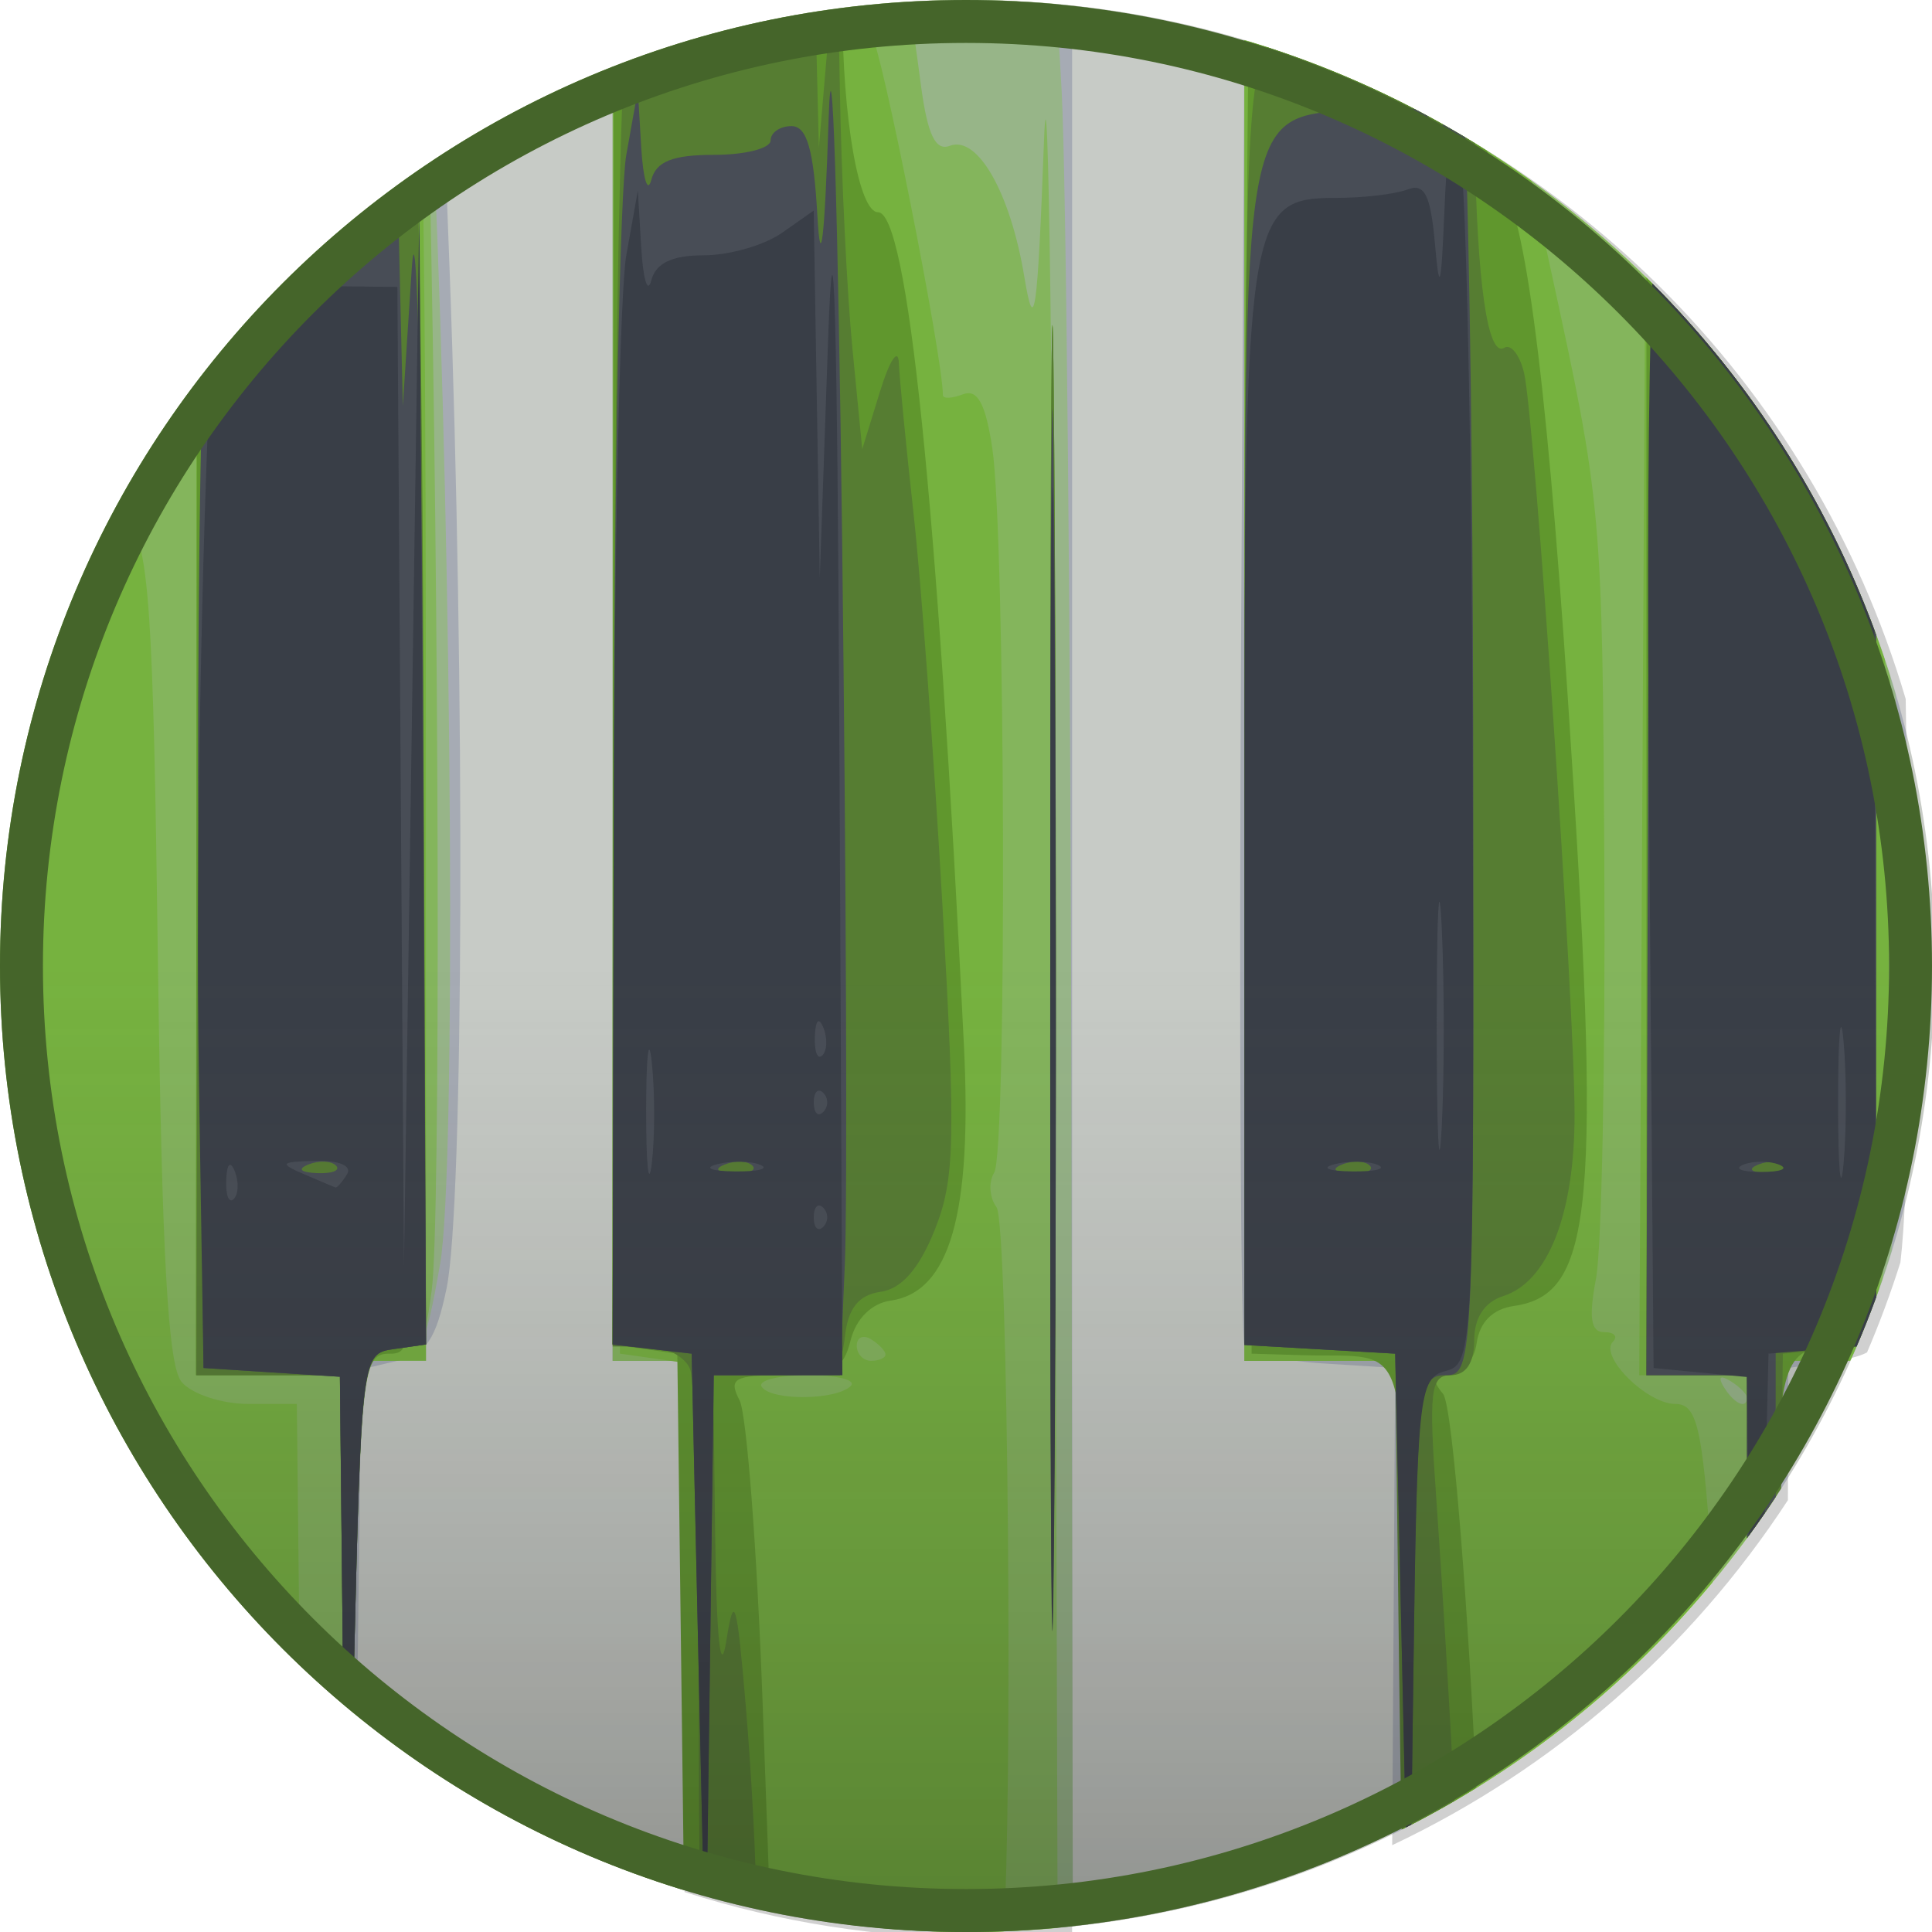
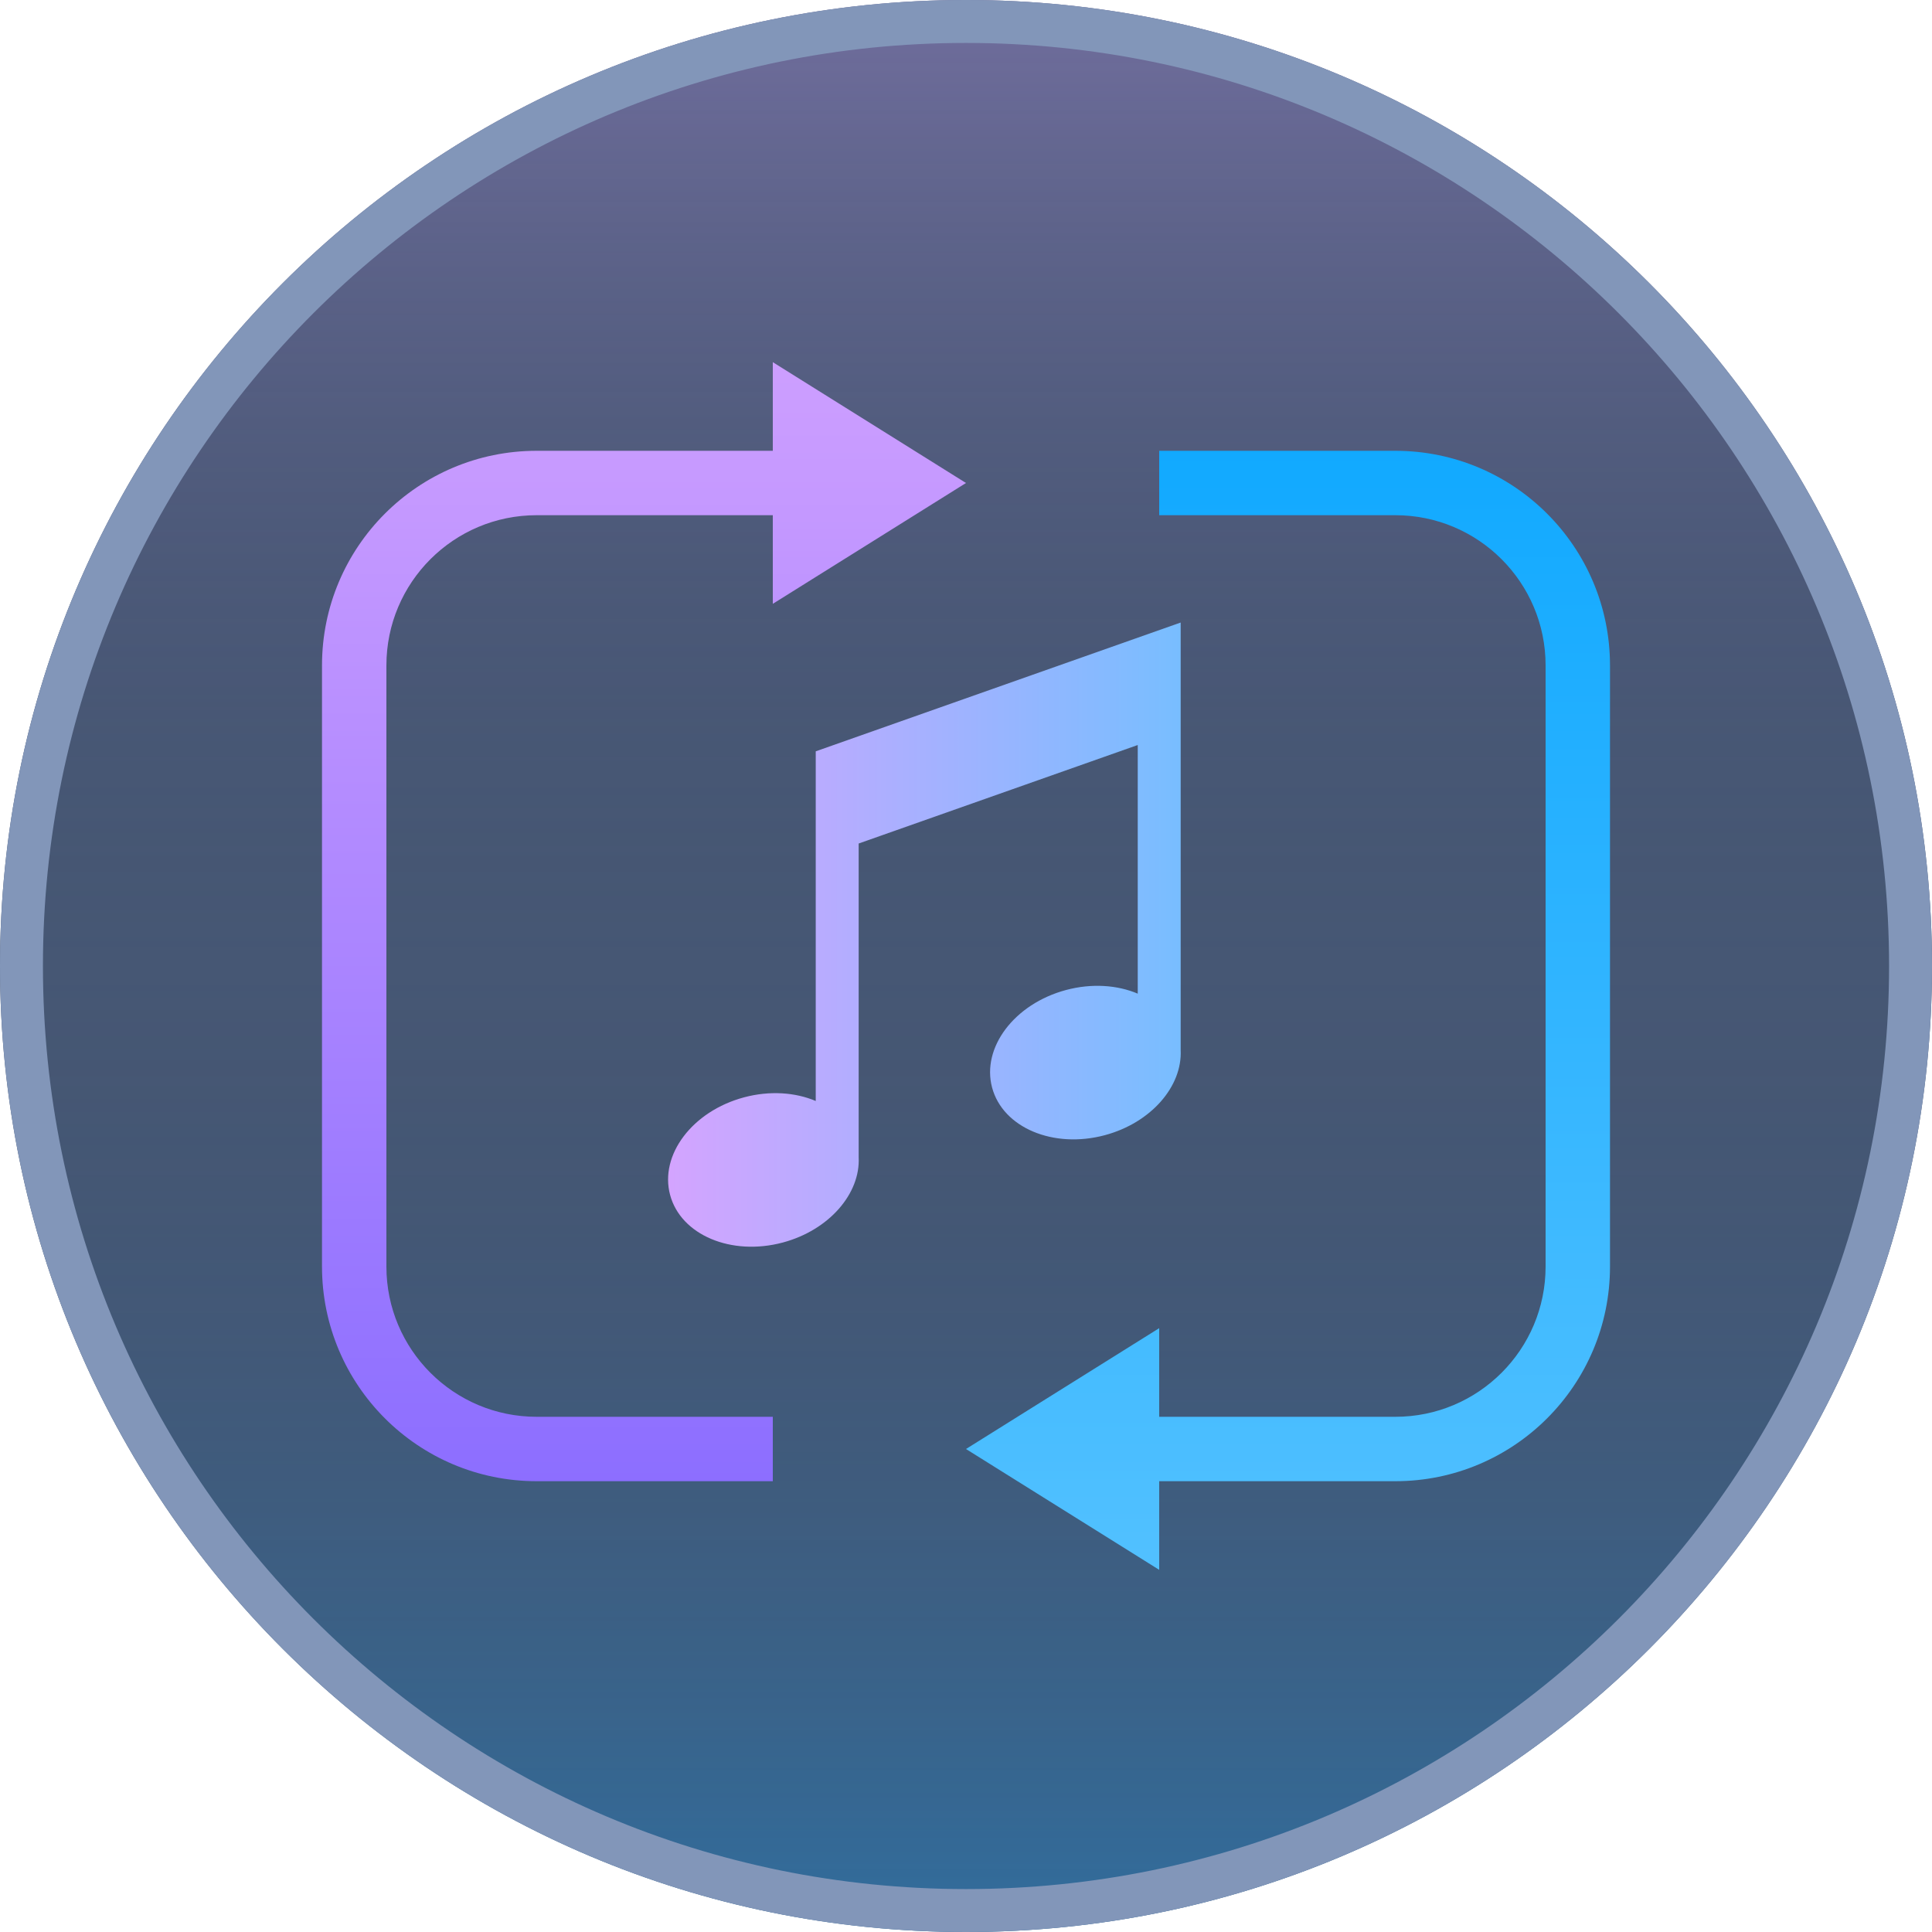
- <svg xmlns="http://www.w3.org/2000/svg" xmlns:xlink="http://www.w3.org/1999/xlink" width="90" height="90" viewBox="0 0 90 90" fill="none" version="1.1" id="svg36">
-   <circle cx="45" cy="45" r="45" fill="#465774" id="circle2" style="fill:#6b9d3c;fill-opacity:1" />
-   <g id="g1035" transform="translate(169.5506)">
-     <path id="rect892" style="fill:#fffdea;fill-opacity:1;stroke:#ff0000;stroke-width:1;stroke-linecap:square;stroke-linejoin:round;stroke-opacity:0" d="m -124.602,0 a 45,45 0 0 0 -44.826,45 45,45 0 0 0 45,45 45,45 0 0 0 45,-45 45,45 0 0 0 -45,-45 45,45 0 0 0 -0.174,0 z" />
-     <path id="path879" style="fill:#d0d0d0;fill-opacity:1;stroke-width:1" d="m -124.115,0.281 a 45,45 0 0 0 -16.895,3.361 V 30.287 63.393 h 1.674 1.672 v 14.381 10.363 a 45,45 0 0 0 13.723,2.145 45,45 0 0 0 4.334,-0.211 V 44.666 0.49 a 45,45 0 0 0 -4.334,-0.209 45,45 0 0 0 -0.174,0 z m 12.531,1.73 -0.152,27.67 c -0.099,17.876 -0.023,32.756 0.168,33.064 0.191,0.309 1.848,0.656 3.68,0.771 l 3.33,0.209 -0.09,14.213 -0.049,8.018 a 45,45 0 0 0 18.434,-16.072 l 0.016,-6.158 2.209,-0.334 c 0.655,-0.099 1.108,-0.204 1.461,-0.391 a 45,45 0 0 0 1.555,-4.195 c 0.403,-3.42 0.483,-12.151 0.246,-26.244 A 45,45 0 0 0 -111.584,2.012 Z m -37.203,5.75 a 45,45 0 0 0 -20.154,37.52 45,45 0 0 0 16.025,34.43 l 0.021,-1.742 0.182,-14.182 1.672,-0.395 c 1.338,-0.315 1.796,-0.988 2.293,-3.373 0.798,-3.834 0.866,-28.124 0.135,-47.625 z" />
-     <path id="path877" style="fill:#bade91;fill-opacity:1;stroke-width:1" d="m -124.602,0 a 45,45 0 0 0 -16.408,3.168 v 27.1 33.125 h 1.674 1.672 v 14.381 10.234 A 45,45 0 0 0 -124.428,90 a 45,45 0 0 0 4.855,-0.264 l -0.066,-37.881 c -0.039,-22.163 -0.242,-43.569 -0.453,-47.568 -0.095,-1.808 -0.173,-3.126 -0.25,-4.1 a 45,45 0 0 0 -1.572,-0.117 c -0.184,0.335 -0.257,0.357 -0.246,-0.014 A 45,45 0 0 0 -124.428,0 a 45,45 0 0 0 -0.174,0 z m 13.021,1.873 V 30.287 63.393 h 3.678 3.678 v 14.381 7.436 a 45,45 0 0 0 17.391,-15.477 v -6.258 l 2.445,-0.209 c 0.468,-0.04 0.839,-0.091 1.158,-0.16 A 45,45 0 0 0 -81.422,58.25 c 0.17,-4.326 0.224,-13.128 0.176,-25.912 A 45,45 0 0 0 -111.58,1.873 Z m -37.746,5.645 A 45,45 0 0 0 -169.428,45 a 45,45 0 0 0 16.381,34.727 v -1.953 -14.381 h 1.604 c 1.455,0 1.675,-0.416 2.395,-4.514 0.742,-4.229 0.56,-32.747 -0.277,-51.361 z" />
-     <path id="path875" style="fill:#9fde52;fill-opacity:1;stroke-width:1" d="M -127.254,0.09 A 45,45 0 0 0 -141.01,3.168 V 30.262 63.393 h 1.674 1.672 v 14.381 10.234 A 45,45 0 0 0 -124.428,90 a 45,45 0 0 0 4.146,-0.191 l -0.133,-45.311 c -0.076,-26.209 -0.303,-43.289 -0.502,-37.955 -0.305,8.155 -0.45,9.165 -0.916,6.354 -0.649,-3.921 -2.175,-6.603 -3.473,-6.105 C -125.971,7.047 -126.34,6.281 -126.646,4 c -0.232,-1.721 -0.386,-2.979 -0.607,-3.91 z m 15.674,1.783 V 30.287 63.393 h 3.678 3.678 v 14.406 7.41 a 45,45 0 0 0 17.391,-15.477 v -6.34 h 2.25 c 0.532,0 0.936,-0.008 1.254,-0.062 a 45,45 0 0 0 1.477,-3.76 c 0.238,-3.308 0.359,-15.525 0.359,-28.055 A 45,45 0 0 0 -111.58,1.873 Z m -37.961,5.787 a 45,45 0 0 0 -11.049,10.561 c -0.086,4.137 -0.223,4.242 -0.498,1.029 -0.009,-0.102 -0.024,-0.196 -0.033,-0.297 A 45,45 0 0 0 -169.428,45 a 45,45 0 0 0 16.381,34.727 v -1.953 -14.381 h 1.586 c 1.395,0 1.638,-0.396 2.023,-3.301 0.414,-3.124 0.354,-31.562 -0.104,-52.432 z M -89.234,64.188 c 0.073,0.024 0.171,0.071 0.291,0.145 0.425,0.262 0.771,0.611 0.771,0.773 0,0.558 -0.59,0.292 -1.066,-0.479 -0.222,-0.359 -0.216,-0.51 0.004,-0.439 z" />
-     <path id="path873" style="fill:#8bda28;fill-opacity:1;stroke-width:1" d="m -129.141,0.248 a 45,45 0 0 0 -11.85,2.912 l 0.143,26.959 0.174,32.939 1.504,0.213 1.506,0.215 V 77.812 88.008 A 45,45 0 0 0 -124.428,90 a 45,45 0 0 0 1.625,-0.031 c 0.424,-5.522 0.233,-32.991 -0.326,-33.736 -0.333,-0.444 -0.381,-1.168 -0.107,-1.611 0.598,-0.968 0.522,-29.667 -0.09,-33.744 -0.311,-2.077 -0.689,-2.769 -1.365,-2.51 -0.514,0.197 -0.936,0.215 -0.936,0.039 0,-1.77 -2.894,-16.353 -3.334,-16.797 -0.225,-0.228 -0.275,-0.758 -0.18,-1.361 z m 17.561,1.625 V 30.287 63.393 h 3.678 3.678 v 14.473 7.344 a 45,45 0 0 0 14.447,-11.498 c -0.052,-1.063 -0.11,-2.022 -0.17,-2.793 -0.356,-4.574 -0.624,-5.518 -1.564,-5.518 -1.32,0 -3.563,-2.239 -2.904,-2.898 0.246,-0.246 0.062,-0.447 -0.408,-0.447 -0.626,-10e-7 -0.726,-0.67 -0.377,-2.508 0.262,-1.379 0.435,-10.032 0.385,-19.229 -0.09,-16.539 -0.117,-16.84 -2.494,-27.756 -0.368,-1.687 -0.615,-2.84 -0.893,-4.131 A 45,45 0 0 0 -111.58,1.873 Z m -38.277,6.004 A 45,45 0 0 0 -160.404,17.971 V 30.621 64.062 h 3.344 3.344 l 0.154,14.211 0.012,1.031 a 45,45 0 0 0 0.314,0.264 l 0.021,-1.629 0.193,-14.547 h 1.658 1.66 l -0.01,-33.273 c -0.003,-9.65 -0.056,-16.862 -0.145,-22.242 z M -92.914,12.875 -93.01,30.621 -93.188,64.062 h 2.508 2.508 v 7.592 a 45,45 0 0 0 1.338,-1.922 v -6.34 h 2.277 1.197 a 45,45 0 0 0 1.33,-3.314 l 0.24,-3.201 c 0.269,-3.583 0.301,-14.643 0.07,-24.578 -0.012,-0.51 -0.02,-1.048 -0.031,-1.568 A 45,45 0 0 0 -92.914,12.875 Z m -27.6,2.371 c -0.066,-1.289 -0.113,9.694 -0.113,29.42 0,26.301 0.082,37.061 0.184,23.91 0.101,-13.151 0.101,-34.67 0,-47.82 -0.025,-3.288 -0.048,-5.08 -0.07,-5.51 z m -43.477,8.312 A 45,45 0 0 0 -169.428,45 a 45,45 0 0 0 13.844,32.469 c -0.013,-1.063 -0.024,-1.469 -0.035,-2.539 l -0.104,-9.529 h -2.26 c -1.242,0 -2.642,-0.464 -3.111,-1.029 -0.633,-0.762 -0.917,-5.87 -1.102,-19.777 -0.214,-16.16 -0.402,-18.986 -1.371,-20.465 -0.15,-0.229 -0.29,-0.41 -0.424,-0.57 z m -3.527,9.969 c 0.061,0.009 0.133,0.112 0.213,0.312 0.193,0.483 0.17,1.059 -0.053,1.281 -0.222,0.222 -0.381,-0.172 -0.352,-0.877 0.02,-0.487 0.09,-0.732 0.191,-0.717 z m 38.287,28.758 c 0.08,0.013 0.168,0.049 0.26,0.105 0.368,0.227 0.67,0.545 0.67,0.707 0,0.162 -0.302,0.295 -0.67,0.295 -0.368,0 -0.668,-0.317 -0.668,-0.707 0,-0.292 0.168,-0.441 0.408,-0.4 z m -2.678,1.777 c 1.371,0 2.266,0.226 1.99,0.502 -0.675,0.675 -3.74,0.698 -4.152,0.031 -0.181,-0.293 0.792,-0.533 2.162,-0.533 z" />
-     <path id="path871" style="fill:#6cb30f;fill-opacity:1;stroke-width:1" d="M -130.309,0.387 A 45,45 0 0 0 -140.967,3.15 l -0.029,26.754 -0.035,32.725 1.516,0.215 1.516,0.215 0.182,14.547 L -137.689,88 a 45,45 0 0 0 4.016,1.039 l -0.354,-9.762 c -0.257,-7.081 -0.739,-13.401 -1.072,-14.045 -0.528,-1.021 -0.263,-1.17 2.08,-1.17 2.291,0 2.746,-0.242 3.096,-1.635 0.25,-0.995 0.976,-1.713 1.854,-1.838 2.767,-0.394 3.809,-4.021 3.422,-11.9 -1.252,-25.498 -2.624,-38.803 -4.004,-38.803 -0.888,0 -1.656,-4.385 -1.656,-9.457 z m 18.928,1.547 c -0.101,5.388 -0.127,16.834 -0.051,29.691 l 0.186,31.434 2.34,0.07 c 5.154,0.154 4.682,-1.322 4.682,14.645 v 7.436 a 45,45 0 0 0 3.441,-1.922 c -0.326,-7.583 -1.083,-17.799 -1.543,-18.354 -0.542,-0.653 -0.463,-0.871 0.314,-0.871 0.571,0 1.134,-0.678 1.252,-1.506 0.138,-0.97 0.752,-1.58 1.727,-1.719 C -95.292,60.307 -94.932,56.265 -96.516,32.5 -97.553,16.93 -98.609,9.168 -99.793,8.41 -99.955,8.307 -100.116,7.757 -100.268,7.033 a 45,45 0 0 0 -11.113,-5.1 z m -38.691,6.09 A 45,45 0 0 0 -160.379,17.938 l -0.014,12.684 -0.035,33.441 h 3.355 3.355 l 0.148,14.211 0.01,1.025 a 45,45 0 0 0 0.447,0.373 l 0.045,-1.898 c 0.341,-14.15 0.405,-14.714 1.691,-14.715 1.319,-7.81e-4 1.338,-0.466 1.393,-33.107 0.015,-9.021 -0.021,-16.716 -0.09,-21.928 z m 57.219,4.912 V 30.621 64.062 h 2.34 2.342 v 7.592 a 45,45 0 0 0 1.377,-1.982 c 0.126,-6.986 0.701,-6.947 3.359,-6.947 0.155,0 0.292,-0.015 0.412,-0.102 a 45,45 0 0 0 0.002,0 45,45 0 0 0 0.424,-1.035 c 0.425,-2.351 0.445,-9.56 0.445,-31.637 V 29.58 A 45,45 0 0 0 -92.854,12.936 Z m -27.66,2.311 c -0.066,-1.289 -0.113,9.694 -0.113,29.42 0,26.301 0.082,37.061 0.184,23.91 0.101,-13.151 0.101,-34.67 0,-47.82 -0.025,-3.288 -0.048,-5.08 -0.07,-5.51 z M -168.682,36.844 A 45,45 0 0 0 -169.428,45 a 45,45 0 0 0 1.236,10.469 c -0.21,-5.742 -0.361,-12.004 -0.49,-18.625 z" />
-     <path id="path869" style="fill:#5d8e15;fill-opacity:1;stroke-width:1" d="m -130.496,0.412 a 45,45 0 0 0 -0.355,0.049 c -0.041,0.466 -0.071,0.769 -0.125,1.4 l -0.428,5.016 -0.121,-4.848 c -0.015,-0.586 -0.042,-0.994 -0.065,-1.455 a 45,45 0 0 0 -5.492,1.244 c -0.545,0.426 -1.049,0.757 -1.418,0.896 -0.496,0.187 -0.794,0.19 -0.977,-0.123 a 45,45 0 0 0 -1.008,0.373 c -0.239,4.367 -0.439,17.062 -0.467,30.832 l -0.059,28.928 h 1.602 c 0.88,0 1.783,0.477 2.006,1.059 0.223,0.582 0.406,7.202 0.406,14.713 0,4.685 0.007,7.709 0.072,9.732 a 45,45 0 0 0 2.594,0.668 c 3.4e-4,-0.1 0.006,-0.149 0.006,-0.256 -0.002,-1.931 -0.221,-6.069 -0.486,-9.195 -0.415,-4.892 -0.541,-5.312 -0.904,-3.01 -0.269,1.703 -0.457,-0.061 -0.518,-4.85 l -0.094,-7.523 h 2.965 c 2.738,0 2.98,-0.142 3.176,-1.84 0.149,-1.292 0.643,-1.9 1.66,-2.045 0.976,-0.139 1.797,-1.079 2.518,-2.881 0.941,-2.352 0.984,-4.173 0.357,-15.176 -0.392,-6.877 -0.996,-15.061 -1.342,-18.188 -0.346,-3.127 -0.654,-6.288 -0.686,-7.023 -0.031,-0.736 -0.428,-0.134 -0.881,1.338 l -0.824,2.676 -0.457,-4.684 c -0.252,-2.575 -0.515,-7.991 -0.584,-12.037 -0.028,-1.668 -0.05,-2.856 -0.072,-3.791 z m 19.979,1.791 c -0.936,1.474 -1.062,5.249 -1.062,31.035 v 29.416 l 3.51,0.203 3.512,0.201 0.18,14.547 c 0.041,3.28 0.076,5.653 0.119,7.621 a 45,45 0 0 0 2.463,-1.332 c -0.234,-4.502 -0.611,-10.776 -0.84,-13.98 -0.366,-5.128 -0.283,-5.852 0.67,-5.852 0.706,0 1.088,-0.571 1.088,-1.627 0,-1.043 0.482,-1.781 1.344,-2.055 2.096,-0.665 3.339,-3.829 3.332,-8.492 -0.007,-5.215 -1.859,-32.409 -2.35,-34.504 -0.197,-0.843 -0.614,-1.375 -0.924,-1.184 -0.776,0.48 -1.275,-3.068 -1.375,-9.531 a 45,45 0 0 0 -9.666,-4.467 z m -39.602,5.854 a 45,45 0 0 0 -0.457,0.32 c -0.149,1.723 -0.228,1.631 -0.359,0.26 a 45,45 0 0 0 -9.197,8.975 c -0.103,5.916 -0.179,12.514 -0.197,19.195 l -0.074,27.256 h 3.344 3.344 l 0.148,14.211 0.01,1.025 a 45,45 0 0 0 0.447,0.373 l 0.045,-1.898 c 0.352,-14.628 0.361,-14.715 1.857,-14.928 l 1.506,-0.215 -0.123,-31.221 c -0.043,-11.051 -0.159,-19.297 -0.293,-23.354 z m 57.518,5.131 -0.092,17.6 -0.174,33.275 h 2.348 2.348 v 7.592 a 45,45 0 0 0 1.594,-2.316 l 0.078,-6.279 2.174,-0.209 1.258,-0.123 a 45,45 0 0 0 0.916,-2.303 V 29.881 29.58 A 45,45 0 0 0 -92.602,13.188 Z m -27.912,2.059 c -0.066,-1.289 -0.113,9.694 -0.113,29.42 0,26.301 0.082,37.061 0.184,23.91 0.101,-13.151 0.101,-34.67 0,-47.82 -0.025,-3.288 -0.048,-5.08 -0.07,-5.51 z m -48.611,24.562 A 45,45 0 0 0 -169.428,45 a 45,45 0 0 0 0.387,5.885 c -0.032,-3.257 -0.064,-6.585 -0.08,-10.395 -0.001,-0.233 -0.003,-0.449 -0.004,-0.682 z" />
-     <path id="path867" style="fill:#494949;fill-opacity:1;stroke-width:1" d="m -139.838,4.203 -0.537,3.01 c -0.295,1.655 -0.557,14.801 -0.584,29.215 l -0.051,26.207 1.84,0.213 1.84,0.211 0.326,14.715 0.234,10.5 a 45,45 0 0 0 0.148,0.041 l 0.133,-10.041 0.188,-14.211 h 2.943 2.943 l 0.221,-5.184 c 0.121,-2.851 0.065,-17.976 -0.125,-33.609 -0.19,-15.634 -0.474,-24.511 -0.631,-19.729 -0.184,5.597 -0.371,7.205 -0.523,4.514 -0.176,-3.1 -0.487,-4.18 -1.207,-4.18 -0.534,0 -0.973,0.3 -0.973,0.668 0,0.368 -1.181,0.67 -2.625,0.67 -1.939,0 -2.708,0.306 -2.934,1.17 -0.168,0.644 -0.378,-0.034 -0.467,-1.506 z m 35.477,0.811 c -0.438,-0.004 -1.001,0.029 -1.73,0.082 -5.678,0.415 -5.458,-0.805 -5.475,30.34 l -0.014,27.219 3.51,0.203 3.512,0.201 0.328,14.715 0.164,7.357 a 45,45 0 0 0 0.262,-0.135 l 0.088,-6.723 c 0.18,-13.656 0.241,-14.211 1.514,-14.211 1.301,0 1.324,-0.533 1.277,-30.266 -0.018,-11.701 -0.166,-21.928 -0.359,-27.391 a 45,45 0 0 0 -1.061,-0.615 c -0.093,1.091 -0.224,1.448 -0.334,0.75 -0.086,-0.549 -0.18,-0.909 -0.385,-1.146 a 45,45 0 0 0 -0.574,-0.305 c -0.196,-0.044 -0.422,-0.073 -0.723,-0.076 z m -46.662,3.688 a 45,45 0 0 0 -9.096,8.893 c -0.173,6.932 -0.255,15.991 -0.16,25.4 l 0.209,20.732 3.178,0.205 3.176,0.203 0.148,14.176 0.01,0.988 a 45,45 0 0 0 0.447,0.373 l 0.045,-1.898 c 0.352,-14.628 0.361,-14.715 1.857,-14.928 l 1.506,-0.215 -0.129,-28.211 c -0.07,-15.516 -0.314,-25.352 -0.541,-21.857 l -0.412,6.354 -0.129,-5.471 z m 58.463,4.527 c -0.111,5.709 -0.193,13.341 -0.215,21.572 l -0.078,29.262 h 2.34 2.342 v 7.592 a 45,45 0 0 0 1.338,-1.922 v -7.008 h 2.34 1.428 a 45,45 0 0 0 0.914,-2.301 V 29.951 c 0,-0.142 -0.002,-0.234 -0.002,-0.375 a 45,45 0 0 0 -10.406,-16.348 z m -27.955,5.93 c -0.066,-1.303 -0.113,9.089 -0.113,27.85 -7e-5,25.014 0.084,35.343 0.186,22.955 0.102,-12.388 0.102,-32.855 0,-45.48 -0.025,-3.156 -0.05,-4.89 -0.072,-5.324 z m -48.699,21.475 A 45,45 0 0 0 -169.428,45 a 45,45 0 0 0 0.234,4.574 c -0.005,-2.997 -0.007,-5.977 -0.021,-8.941 z m 14.773,13.479 c 0.232,0.01 0.432,0.072 0.543,0.184 0.222,0.222 -0.172,0.381 -0.877,0.352 -0.779,-0.032 -0.938,-0.191 -0.404,-0.404 0.241,-0.097 0.506,-0.14 0.738,-0.131 z m 19.396,0 c 0.232,0.01 0.432,0.072 0.543,0.184 0.222,0.222 -0.172,0.381 -0.877,0.352 -0.779,-0.032 -0.938,-0.191 -0.404,-0.404 0.241,-0.097 0.506,-0.14 0.738,-0.131 z m 28.76,0 c 0.232,0.01 0.432,0.072 0.543,0.184 0.222,0.222 -0.174,0.381 -0.879,0.352 -0.779,-0.032 -0.938,-0.191 -0.404,-0.404 0.241,-0.097 0.508,-0.14 0.74,-0.131 z m 19.395,0 c 0.232,0.01 0.432,0.072 0.543,0.184 0.222,0.222 -0.172,0.381 -0.877,0.352 -0.779,-0.032 -0.938,-0.191 -0.404,-0.404 0.241,-0.097 0.506,-0.14 0.738,-0.131 z" />
-     <path id="path865" style="fill:#333333;fill-opacity:1;stroke-width:1" d="m -101.867,6.605 c -0.193,-3.148e-4 -0.305,1.013 -0.4,3.281 -0.151,3.584 -0.228,3.838 -0.441,1.449 -0.202,-2.26 -0.483,-2.812 -1.275,-2.508 -0.559,0.215 -2.039,0.391 -3.287,0.391 -4.208,0 -4.309,0.68 -4.309,28.691 v 24.744 l 3.51,0.203 3.512,0.201 0.328,14.715 0.164,7.357 a 45,45 0 0 0 0.262,-0.135 l 0.088,-6.646 c 0.178,-13.447 0.252,-14.155 1.512,-14.484 1.294,-0.338 1.323,-0.971 1.258,-27.664 -0.037,-15.024 -0.307,-28.069 -0.602,-28.988 -0.127,-0.397 -0.231,-0.607 -0.318,-0.607 z m -37.971,2.279 -0.537,3.01 c -0.295,1.655 -0.557,13.749 -0.584,26.875 l -0.051,23.865 1.84,0.213 1.84,0.211 0.326,14.715 0.234,10.5 a 45,45 0 0 0 0.148,0.041 l 0.133,-10.041 0.188,-14.211 h 2.996 2.996 l -0.141,-29.596 c -0.096,-20.021 -0.267,-26.026 -0.527,-18.561 l -0.385,11.035 -0.143,-8.564 -0.141,-8.564 -1.486,1.041 c -0.818,0.573 -2.452,1.041 -3.631,1.041 -1.479,0 -2.238,0.362 -2.449,1.17 -0.168,0.644 -0.378,-0.034 -0.467,-1.506 z m -10.176,0.668 -0.359,24.746 -0.359,24.746 -0.154,-22.838 -0.154,-22.838 -3.678,-0.043 c -0.719,-0.009 -1.217,-0.002 -1.684,0.012 a 45,45 0 0 0 -3.338,3.77 c -0.399,7.947 -0.708,22.844 -0.543,33.244 l 0.213,13.375 3.178,0.205 3.176,0.203 0.148,14.176 0.01,0.988 a 45,45 0 0 0 0.447,0.373 l 0.045,-1.898 c 0.352,-14.628 0.361,-14.715 1.857,-14.928 l 1.506,-0.215 -0.154,-26.539 z m 57.436,3.658 c -0.205,4.843 -0.243,13.091 -0.141,25.77 l 0.199,24.746 2.174,0.211 2.174,0.209 0.076,7.404 a 45,45 0 0 0 0.748,-1.053 l 0.18,-7.439 2.508,-0.207 1.596,-0.133 a 45,45 0 0 0 0.906,-2.281 l -0.07,-29.355 c -0.002,-0.724 -0.006,-1.042 -0.008,-1.732 a 45,45 0 0 0 -10.342,-16.139 z m -27.937,9.596 c -0.067,-1.163 -0.113,8.746 -0.113,26.541 0,23.726 0.083,33.434 0.186,21.57 0.102,-11.863 0.102,-31.275 0,-43.139 -0.026,-2.966 -0.05,-4.585 -0.072,-4.973 z m -48.754,18.439 A 45,45 0 0 0 -169.428,45 a 45,45 0 0 0 0.213,4.361 c -0.012,-2.772 -0.033,-5.414 -0.055,-8.115 z M -102.5,42.004 c 0.033,-0.032 0.072,0.349 0.111,1.188 0.127,2.683 0.126,6.896 -0.002,9.363 -0.128,2.467 -0.233,0.271 -0.232,-4.879 7.3e-4,-3.541 0.051,-5.602 0.123,-5.672 z m -28.902,5.568 c 0.061,0.009 0.133,0.112 0.213,0.312 0.193,0.483 0.17,1.059 -0.053,1.281 -0.222,0.222 -0.379,-0.172 -0.35,-0.877 0.02,-0.487 0.088,-0.732 0.189,-0.717 z m 47.633,0.285 c 0.031,0.051 0.064,0.263 0.1,0.654 0.141,1.563 0.141,4.122 0,5.686 -0.141,1.563 -0.256,0.283 -0.256,-2.844 0,-2.345 0.064,-3.649 0.156,-3.496 z m -55.516,1.062 c 0.032,0.064 0.065,0.262 0.102,0.609 0.145,1.388 0.142,3.494 -0.006,4.682 -0.148,1.187 -0.265,0.053 -0.262,-2.521 0.002,-1.931 0.071,-2.961 0.166,-2.77 z m 7.912,1.887 c 0.053,0.008 0.113,0.04 0.174,0.102 0.245,0.245 0.245,0.647 0,0.893 -0.245,0.245 -0.445,0.043 -0.445,-0.447 0,-0.368 0.112,-0.571 0.271,-0.547 z m -23.475,3.27 c 1.092,-0.027 1.705,0.234 1.465,0.623 -0.227,0.368 -0.471,0.647 -0.541,0.621 -0.07,-0.026 -0.729,-0.305 -1.465,-0.621 -1.177,-0.506 -1.112,-0.582 0.541,-0.623 z m 19.777,0.039 c 0.364,0.004 0.703,0.053 0.93,0.145 0.453,0.183 -0.08,0.322 -1.184,0.309 -1.104,-0.014 -1.473,-0.164 -0.822,-0.334 0.325,-0.085 0.713,-0.124 1.076,-0.119 z m 28.76,0 c 0.364,0.004 0.703,0.053 0.93,0.145 0.453,0.183 -0.08,0.322 -1.184,0.309 -1.104,-0.014 -1.475,-0.164 -0.824,-0.334 0.325,-0.085 0.714,-0.124 1.078,-0.119 z m 18.807,0.002 c 0.303,0 0.606,0.046 0.836,0.139 0.46,0.186 0.084,0.338 -0.836,0.338 -0.92,0 -1.296,-0.152 -0.836,-0.338 0.23,-0.093 0.533,-0.139 0.836,-0.139 z m -71.32,0.145 c 0.061,0.009 0.135,0.11 0.215,0.311 0.193,0.483 0.17,1.061 -0.053,1.283 -0.222,0.222 -0.381,-0.174 -0.352,-0.879 0.02,-0.487 0.088,-0.73 0.189,-0.715 z m 27.451,1.895 c 0.053,0.008 0.113,0.042 0.174,0.104 0.245,0.245 0.245,0.645 0,0.891 -0.245,0.245 -0.445,0.045 -0.445,-0.445 0,-0.368 0.112,-0.573 0.271,-0.549 z" />
-     <circle cx="-124.427" cy="45" r="45" fill="#465774" id="circle986" style="opacity:0.304" />
-   </g>
+ <svg xmlns="http://www.w3.org/2000/svg" width="90" height="90" viewBox="0 0 90 90" fill="none" version="1.1" id="svg57">
+   <circle cx="45" cy="45" r="45" fill="#465774" id="circle2" />
  <path d="M0 45C0 69.853 20.147 90 45 90C69.853 90 90 69.853 90 45H0Z" fill="url(#paint0_linear)" id="path4" />
-   <circle cx="45" cy="45" r="44" stroke="#8296B9" stroke-width="2" id="circle12" style="stroke:#45652a;stroke-opacity:1" />
-   <defs id="defs34">
+   <path d="M0 45C0 20.147 20.147 0 45 0C69.853 0 90 20.147 90 45H0Z" fill="url(#paint1_linear)" id="path6" />
+   <path d="M55 29L38 35V51.288C37.049 50.885 35.859 50.797 34.657 51.119C32.256 51.763 30.716 53.797 31.216 55.665C31.716 57.532 34.068 58.524 36.468 57.881C38.623 57.303 40.085 55.604 40 53.912V39.294L53 34.706V46.288C52.049 45.885 50.859 45.797 49.657 46.119C47.256 46.763 45.716 48.797 46.216 50.665C46.716 52.532 49.068 53.524 51.468 52.881C53.623 52.303 55.085 50.604 55 48.912L55 29Z" fill="url(#paint2_linear)" id="path8" />
+   <path style="fill:url(#paint3_linear)" d="M 54 21 L 54 24 L 65 24 C 68.866 24 72 27.134 72 31 L 72 59 C 72 62.866 68.866 66 65 66 L 54 66 L 54 61.871 L 45 67.5 L 54 73.129 L 54 69 L 65 69 C 70.523 69 75 64.523 75 59 L 75 31 C 75 25.477 70.523 21 65 21 L 54 21 z " id="path10" />
+   <path style="fill:url(#paint5_linear)" d="M 36 16.871 L 36 21 L 25 21 C 19.477 21 15 25.477 15 31 L 15 59 C 15 64.523 19.477 69 25 69 L 36 69 L 36 66 L 25 66 C 21.134 66 18 62.866 18 59 L 18 31 C 18 27.134 21.134 24 25 24 L 36 24 L 36 28.129 L 45 22.5 L 36 16.871 z " id="path14" />
+   <circle cx="45" cy="45" r="44" stroke="#8296B9" stroke-width="2" id="circle18" />
+   <defs id="defs55">
    <linearGradient id="paint0_linear" x1="45" y1="45" x2="45" y2="90" gradientUnits="userSpaceOnUse">
-       <stop stop-color="#343E51" stop-opacity="0" id="stop14" style="stop-color:#515151;stop-opacity:0" />
-       <stop offset="1" stop-color="#ED5353" stop-opacity="0.3" id="stop16" style="stop-color:#121010;stop-opacity:0.302" />
+       <stop stop-color="#343E51" stop-opacity="0" id="stop20" />
+       <stop offset="1" stop-color="#00A3FF" stop-opacity="0.3" id="stop22" />
    </linearGradient>
-     <linearGradient id="paint1_linear" x1="45" y1="45" x2="45" y2="0" gradientUnits="userSpaceOnUse" xlink:href="#paint3_linear">
-       <stop stop-color="#343E51" stop-opacity="0" id="stop19" />
-       <stop offset="1" stop-color="#ED5353" stop-opacity="0.3" id="stop21" style="stop-color:#ffffff;stop-opacity:0.302" />
+     <linearGradient id="paint1_linear" x1="45" y1="45" x2="45" y2="0" gradientUnits="userSpaceOnUse">
+       <stop stop-color="#343E51" stop-opacity="0" id="stop25" />
+       <stop offset="1" stop-color="#D4A4FF" stop-opacity="0.3" id="stop27" />
    </linearGradient>
-     <linearGradient id="paint2_linear" x1="45" y1="18" x2="45" y2="72" gradientUnits="userSpaceOnUse">
-       <stop stop-color="#343E51" id="stop24" />
-       <stop offset="1" stop-color="#343E51" id="stop26" />
+     <linearGradient id="paint2_linear" x1="31" y1="44.5" x2="62" y2="44.5" gradientUnits="userSpaceOnUse">
+       <stop stop-color="#D4A4FF" id="stop30" />
+       <stop offset="1" stop-color="#5DC5FF" id="stop32" />
    </linearGradient>
-     <linearGradient id="paint3_linear" x1="45" y1="28" x2="45" y2="62" gradientUnits="userSpaceOnUse">
-       <stop stop-color="#FF6B6B" id="stop29" />
-       <stop offset="1" stop-color="#ED5353" id="stop31" />
+     <linearGradient id="paint3_linear" x1="45" y1="6.908" x2="45" y2="83.092" gradientUnits="userSpaceOnUse">
+       <stop stop-color="#00A3FF" id="stop35" />
+       <stop offset="1" stop-color="#5EC5FF" id="stop37" />
+     </linearGradient>
+     <linearGradient id="paint4_linear" x1="45" y1="6.908" x2="45" y2="83.092" gradientUnits="userSpaceOnUse">
+       <stop stop-color="#00A3FF" id="stop40" />
+       <stop offset="1" stop-color="#5EC5FF" id="stop42" />
+     </linearGradient>
+     <linearGradient id="paint5_linear" x1="45" y1="6.908" x2="45" y2="83.092" gradientUnits="userSpaceOnUse">
+       <stop stop-color="#D9A8FF" id="stop45" />
+       <stop offset="1" stop-color="#7B61FF" id="stop47" />
+     </linearGradient>
+     <linearGradient id="paint6_linear" x1="45" y1="6.908" x2="45" y2="83.092" gradientUnits="userSpaceOnUse">
+       <stop stop-color="#D9A8FF" id="stop50" />
+       <stop offset="1" stop-color="#7B61FF" id="stop52" />
    </linearGradient>
  </defs>
</svg>
